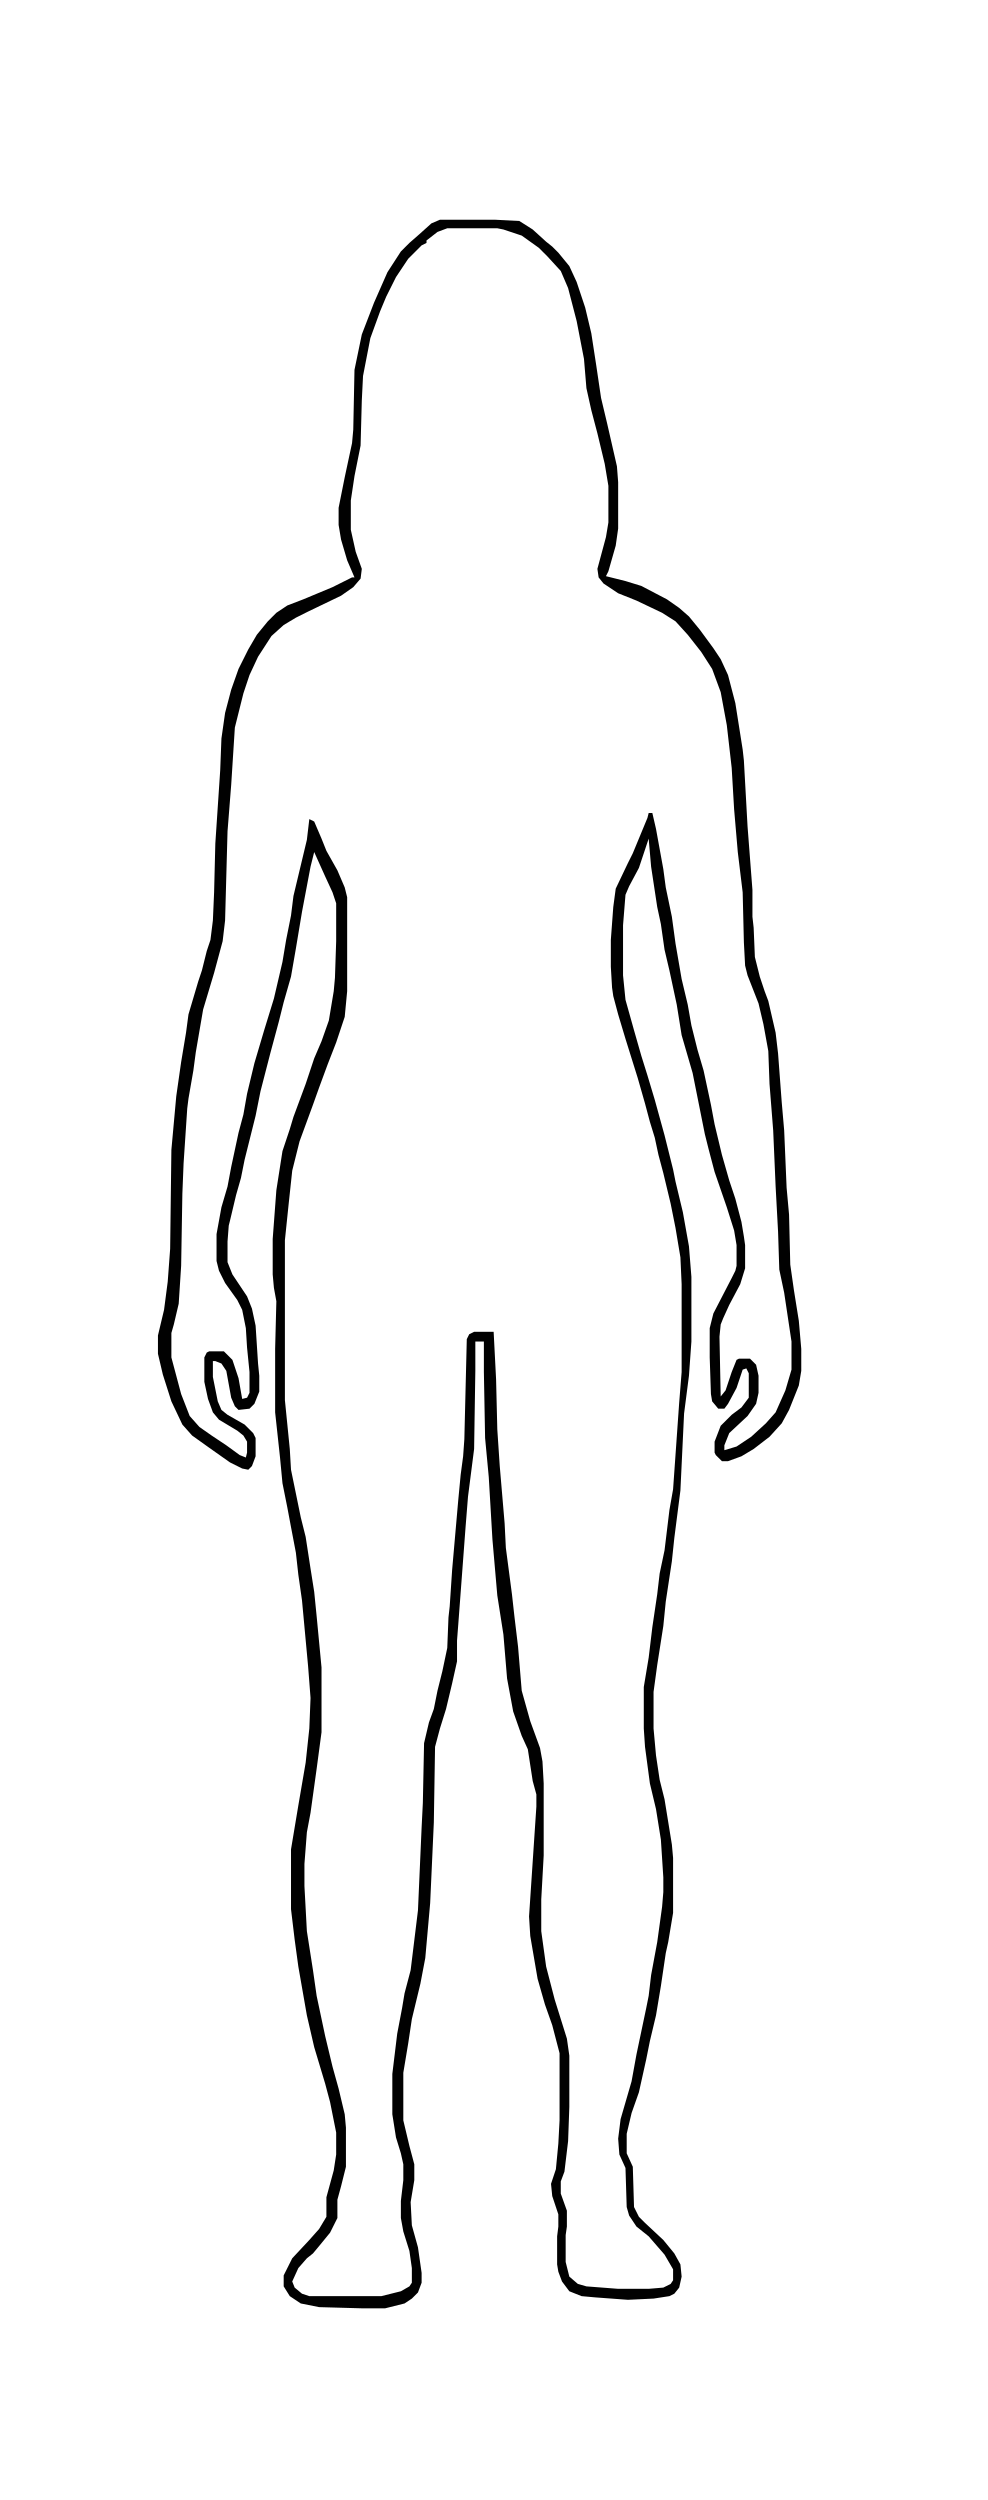
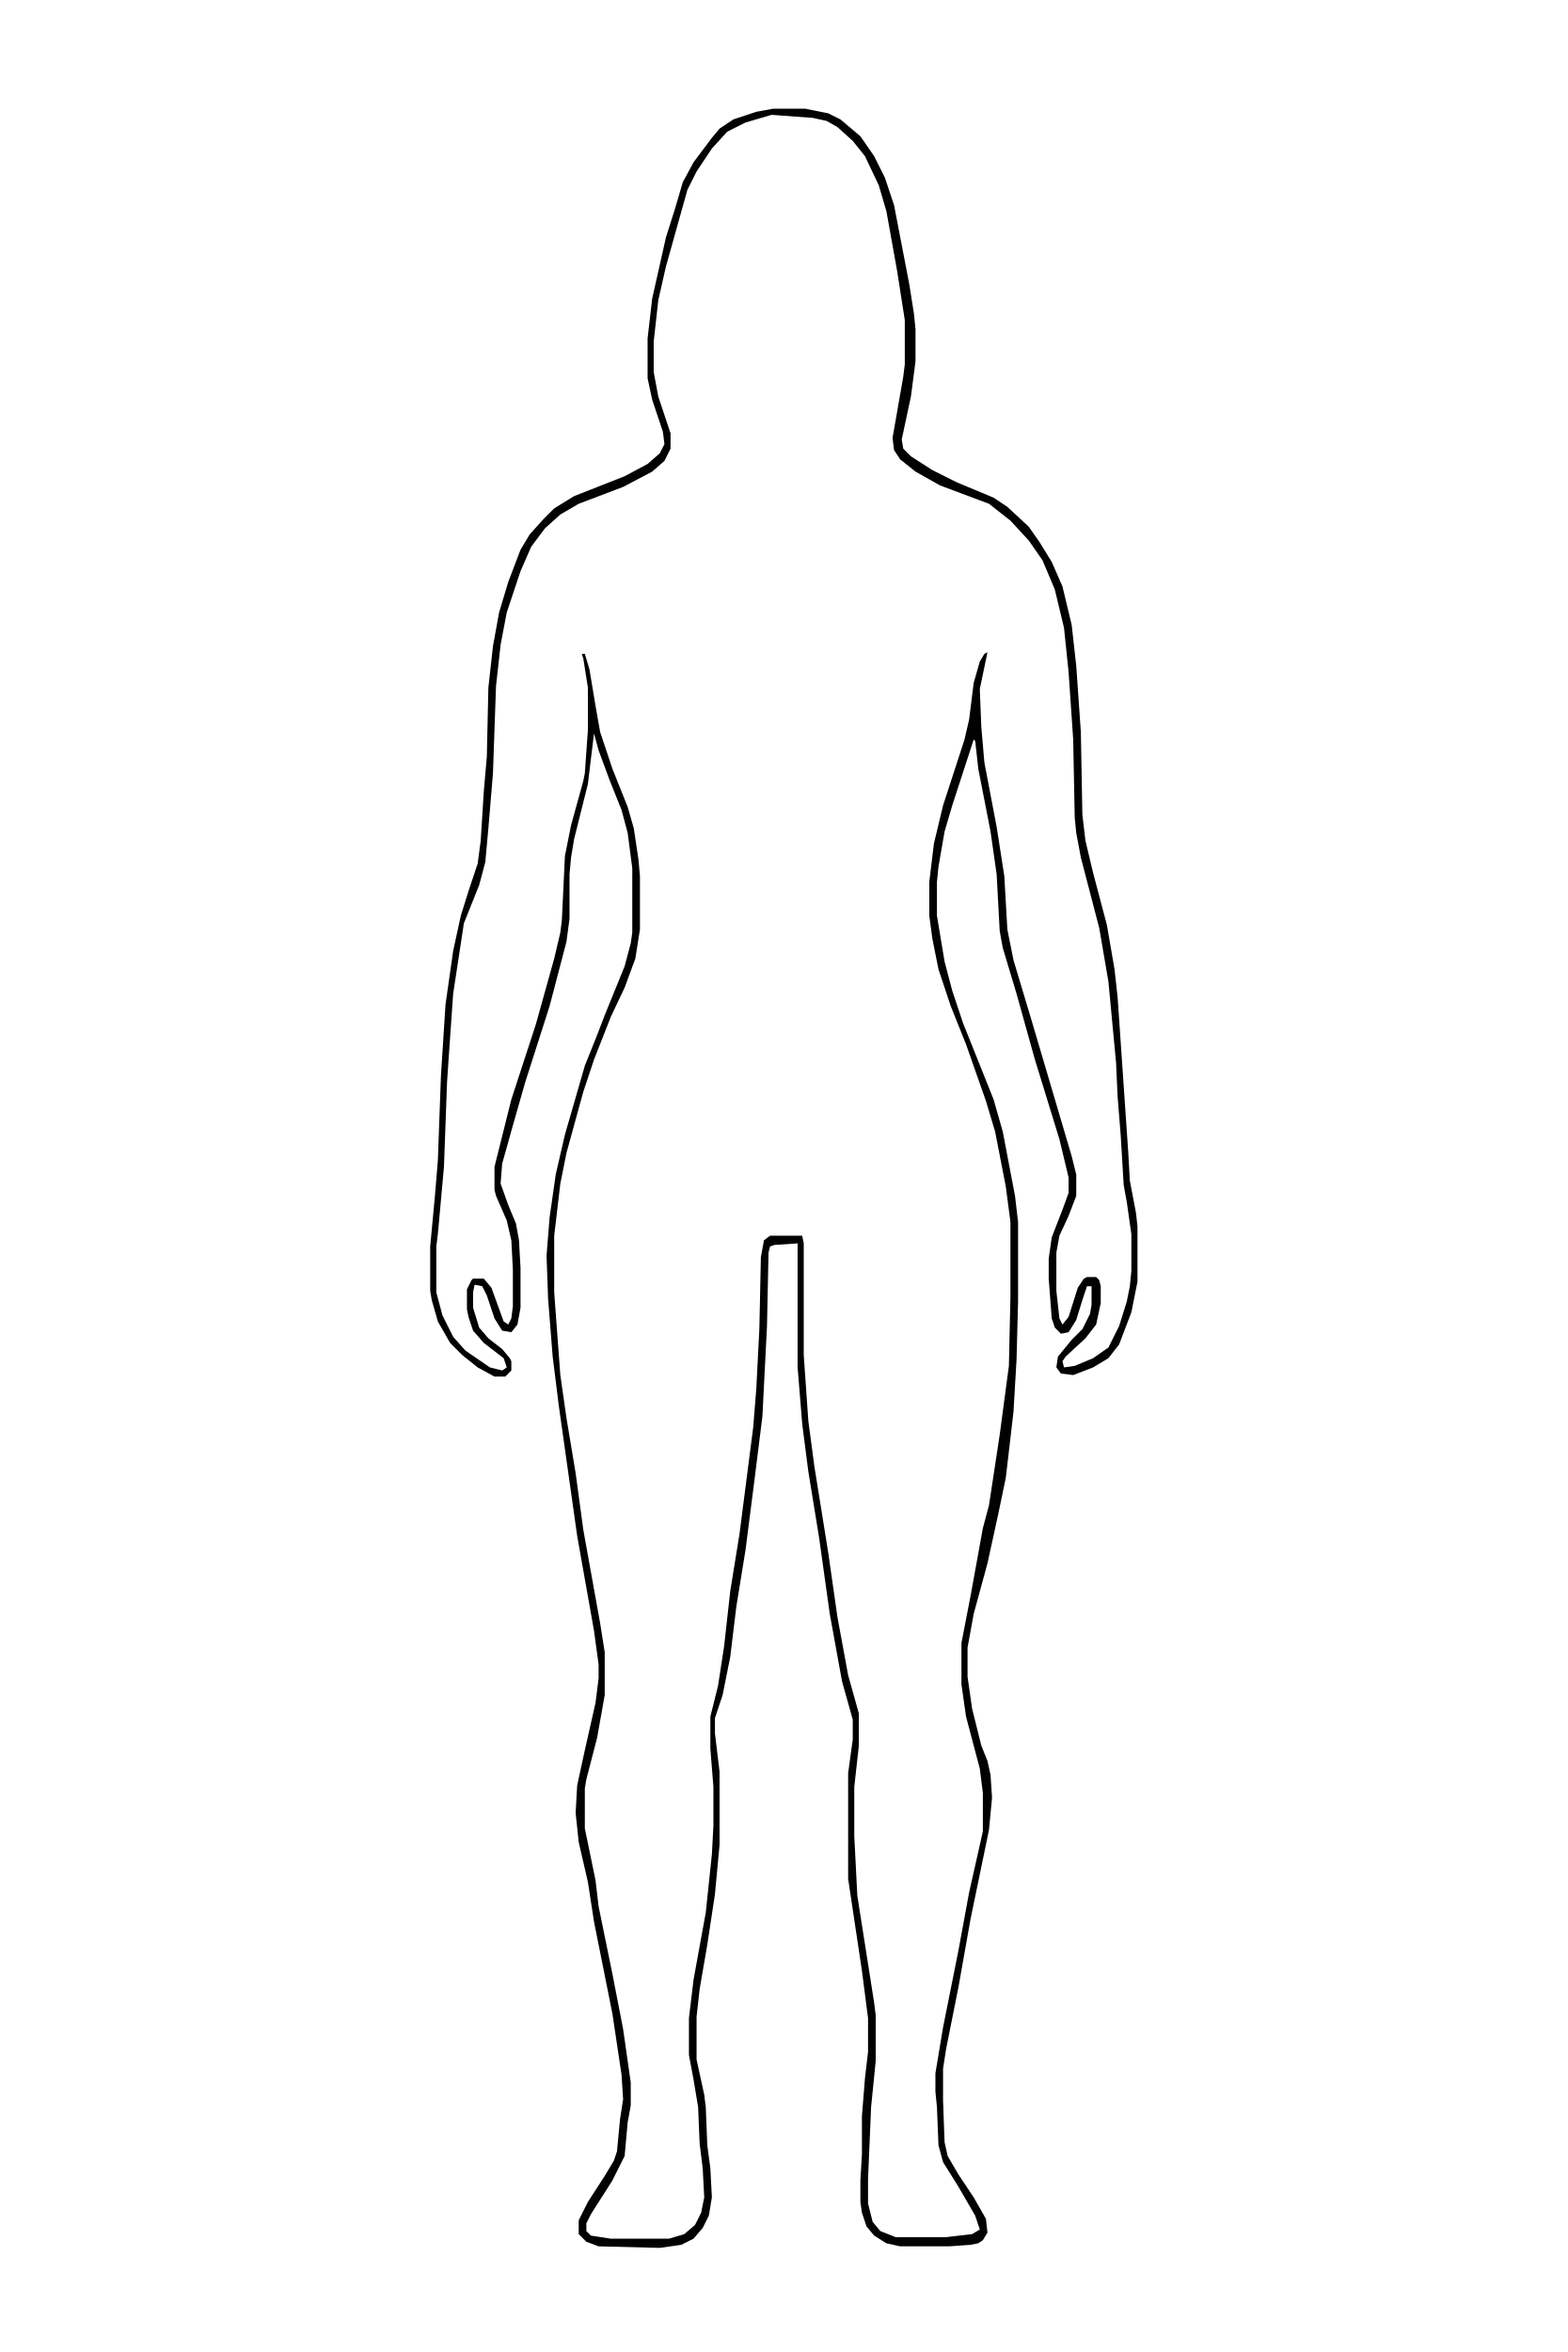
- <svg xmlns="http://www.w3.org/2000/svg" version="1.1" viewBox="0 0 808 2048" width="932" height="2360">
-   <path transform="translate(360,180)" d="m0 0h45l20 1 11 7 11 10 5 4 5 5 9 11 6 13 7 21 5 21 4 26 4 27 5 21 8 35 1 13v38l-2 14-6 21-2 4 16 4 13 4 21 11 10 7 8 7 9 11 11 15 6 9 6 13 6 23 6 38 1 9 3 54 4 52v22l1 9 1 24 4 16 4 12 3 8 6 26 2 17 3 40 2 23 2 47 2 22 1 41 3 21 4 25 2 23v18l-2 12-8 20-6 11-10 11-13 10-10 6-11 4h-5l-5-5-1-2v-9l5-13 9-9 8-6 6-8v-20l-2-4-3 1-5 15-7 13-3 4h-5l-5-6-1-6-1-30v-24l3-12 15-29 3-6 1-4v-17l-2-12-6-19-10-29-5-19-3-12-10-50-9-31-4-25-6-28-4-17-3-21-3-14-5-33-2-23-8 24-8 15-3 7-2 25v41l2 20 7 25 6 21 5 16 6 20 8 29 7 28 2 10 6 25 5 28 2 25v53l-2 28-4 31-3 63-5 39-2 19-5 33-2 20-5 32-3 22v30l2 22 3 20 4 16 6 37 1 11v45l-4 24-2 9-4 27-4 24-5 21-3 15-6 27-6 17-4 17v16l5 11 1 33 4 8 5 5 15 14 9 11 5 9 1 10-2 9-4 5-4 2-13 2-21 1-27-2-11-1-10-4-6-8-3-8-1-6v-23l1-8v-10l-5-15-1-10 4-12 2-21 1-19v-55l-6-23-6-17-6-21-6-35-1-16 6-90v-10l-3-11-4-26-5-11-7-20-5-27-3-36-5-32-4-46-3-51-3-32-1-54v-25h-7v24l-1 64-5 39-2 25-6 80-1 13v17l-4 18-5 21-5 16-4 15-1 62-3 66-4 45-4 21-7 29-3 20-4 24v39l5 21 4 15v13l-3 18 1 19 5 18 3 21v8l-3 8-5 5-6 4-16 4h-18l-36-1-15-3-9-6-5-8v-9l7-14 14-15 8-9 6-10v-16l6-22 2-13v-18l-5-25-4-15-9-30-6-26-7-40-3-22-3-25v-49l6-36 6-35 3-28 1-25-2-26-5-54-3-21-2-18-4-21-3-16-4-20-2-21-4-37v-52l1-39-2-11-1-11v-29l3-40 5-32 6-18 3-10 10-27 7-21 6-14 6-17 4-24 1-11 1-30v-31l-3-9-6-13-9-20-3 12-7 37-5 30-4 23-6 21-4 16-7 26-8 31-4 20-9 36-3 15-4 14-5 21-1 4-1 13v17l4 10 12 18 4 10 3 14 2 31 1 10v13l-4 10-4 4-9 1-3-3-3-7-4-22-4-6-5-2h-2v13l4 20 3 7 5 4 14 8 7 7 2 4v15l-3 8-3 3-5-1-10-5-17-12-14-10-8-9-9-19-7-22-4-17v-15l5-21 3-23 2-27 1-81 4-44 4-28 4-24 2-15 8-27 3-9 4-16 3-9 2-16 1-23 1-40 4-60 1-26 3-21 5-19 6-17 8-16 7-12 9-11 7-7 9-6 13-5 24-10 16-8h2l-6-14-5-17-2-12v-14l5-25 6-28 1-11 1-49 6-29 10-26 11-25 11-17 7-7 8-7 10-9zm6 7-8 3-9 7v2l-4 2-11 11-10 15-8 16-5 12-8 22-6 31-1 20-1 37-5 25-3 20v24l4 18 5 14-1 8-6 7-10 7-27 13-10 5-10 6-10 9-11 17-7 15-5 15-7 28-3 47-3 38-2 73-2 17-7 26-9 30-6 35-2 15-4 23-1 8-3 45-1 25-1 59-2 31-4 17-2 7v20l8 30 7 18 8 9 10 7 12 8 11 8 5 2 1-4v-9l-3-5-5-4-15-9-5-6-4-11-3-14v-20l2-4 2-1h12l7 7 5 15 3 17 4-1 2-4v-17l-2-20-1-16-3-15-4-8-10-14-5-10-2-8v-22l4-22 5-17 3-16 6-28 4-15 3-17 6-25 8-27 8-26 7-30 3-18 4-20 2-16 11-46 2-17 4 2 6 14 4 10 9 16 6 14 2 8v77l-2 21-7 21-7 18-7 19-5 14-11 30-6 24-3 28-3 29v131l4 40 1 17 8 39 4 16 4 26 3 19 2 20 4 42v53l-4 30-5 36-3 16-2 26v18l2 37 5 32 3 21 7 33 6 25 5 18 5 21 1 11v32l-4 16-3 11v15l-6 12-9 11-5 6-5 4-7 8-5 11 2 5 6 5 6 2h59l16-4 7-4 2-3v-12l-2-14-5-16-2-11v-14l2-17v-13l-2-9-4-13-3-19v-33l4-33 4-21 2-12 5-19 6-49 3-68 1-20 1-49 4-17 4-11 3-15 4-16 4-19 1-25 1-9 2-30 5-57 2-21 2-15 1-14 2-82 2-4 4-2h16l2 39 1 41 2 30 4 47 1 20 5 38 2 18 3 25 3 36 7 25 8 22 2 11 1 18v59l-2 36v26l4 29 7 27 10 32 2 14v42l-1 28-3 25-3 8v10l5 14v13l-1 7v22l3 12 7 6 7 2 26 2h25l12-1 6-3 2-3v-9l-7-12-13-15-10-8-6-9-2-7-1-32-5-11-1-13 2-16 9-31 4-22 8-38 2-10 2-17 5-27 4-29 1-12v-12l-2-31-4-25-5-21-4-30-1-15v-34l4-24 3-25 4-27 2-17 4-19 4-33 3-17 5-71 2-25v-72l-1-22-4-24-4-20-6-25-4-15-3-14-4-13-4-15-6-21-10-32-6-20-4-15-1-7-1-17v-22l2-27 2-15 10-21 4-8 12-29 1-4h3l3 13 6 33 2 15 5 24 3 22 5 29 5 21 3 17 5 20 5 17 6 28 3 16 6 25 6 21 5 15 5 19 2 12 1 7v19l-4 13-9 17-5 11-2 5-1 10 1 49 4-5 5-15 4-10 2-1h9l5 5 2 9v14l-2 9-7 10-15 14-4 10v4l10-3 12-8 12-11 8-9 8-18 5-17v-23l-6-40-4-19-1-31-2-37-2-46-3-38-1-27-4-22-4-17-9-23-2-8-1-19-1-41-4-33-3-35-2-34-4-35-5-27-7-19-9-14-11-14-10-11-11-7-21-10-15-6-12-8-4-5-1-7 7-26 2-12v-30l-3-18-6-25-5-19-4-18-2-24-6-31-7-27-6-14-11-12-7-7-14-10-15-5-5-1z" fill="#010101" />
+ <svg xmlns="http://www.w3.org/2000/svg" version="1.1" viewBox="0 0 1024 1536" width="1024" height="1536">
+   <path transform="translate(505,71)" d="m0 0h21l15 3 8 4 13 11 9 13 7 14 6 18 10 52 3 19 1 10v21l-3 23-6 28 1 6 5 5 14 9 16 8 24 10 9 6 14 13 7 10 8 13 7 16 6 25 3 27 3 43 1 54 2 17 5 21 9 34 5 29 2 18 7 102 1 18 4 21 1 9v36l-4 20-8 21-7 9-10 6-13 5-8-1-3-4 1-7 9-11 7-7 5-10 1-6v-12h-3l-3 9-4 13-5 8-5 1-4-4-2-6-2-26v-13l2-14 7-18 4-11v-10l-6-25-16-52-12-43-9-30-2-11-2-37-4-28-8-41-2-18-1-1-14 43-5 17-4 23-1 10v22l5 30 5 19 7 21 20 50 6 21 8 42 2 17v52l-1 38-2 34-5 43-5 24-7 32-9 33-4 22v19l3 21 6 24 4 10 2 9 1 15-2 21-12 58-8 45-8 40-2 13v21l1 27 2 9 7 12 10 15 8 14 1 9-3 5-3 2-5 1-14 1h-32l-9-2-8-5-5-6-3-9-1-7v-14l1-17v-25l2-25 2-17v-22l-4-31-9-60v-69l3-22v-13l-7-25-8-44-7-50-7-43-4-31-3-37v-81l-15 1-3 1-1 4-1 48-3 59-5 40-6 47-6 37-4 33-5 25-5 15v10l3 25v48l-3 32-5 33-5 29-2 18v28l5 23 1 8 1 25 2 15 1 19-2 12-4 8-6 7-8 4-14 2-40-1-8-3-5-5v-9l6-12 11-17 6-10 2-6 2-21 2-13-1-16-6-40-12-60-4-26-6-26-2-19 1-18 5-23 7-31 2-16v-9l-3-22-11-62-12-85-4-32-3-38-1-28 2-25 4-28 6-26 13-45 8-20 5-13 13-32 4-15 1-7v-42l-3-23-4-15-8-20-7-19-3-11-4 33-9 36-2 12-1 11v29l-2 15-11 42-16 50-8 28-7 25-1 13 5 14 5 12 2 11 1 18v26l-2 11-4 5-6-1-5-8-5-15-3-6-5-1-1 5v10l4 13 6 7 9 7 5 6 1 2v6l-4 4h-7l-11-6-10-8-8-8-8-14-4-14-1-6v-29l3-32 2-24 2-55 3-47 5-35 5-23 5-16 6-18 2-15 2-32 2-23 1-45 3-27 4-22 6-20 8-21 6-10 9-10 7-7 13-8 33-13 15-8 8-7 3-6-1-8-7-21-3-14v-26l3-26 9-40 6-19 5-17 7-13 12-16 5-6 9-6 15-5zm-1 4-17 5-12 6-10 11-10 15-6 12-14 50-5 22-3 27v20l3 16 8 24v10l-4 8-8 7-19 10-29 11-12 7-10 9-9 12-7 16-9 27-4 21-3 27-2 57-3 36-2 22-4 15-10 25-7 46-3 43-1 15-2 55-4 44-1 8v30l4 15 7 14 8 9 16 11 8 2 3-2-2-6-13-10-7-8-3-9-1-5v-13l3-6 1-1h7l5 6 8 22 3 2 2-4 1-8v-24l-1-19-3-13-7-16-1-4v-15l11-44 16-49 12-43 4-17 1-8 2-42 4-20 8-29 1-5 2-28v-28l-3-19-1-3h2l3 10 4 24 3 17 8 24 10 25 4 14 3 20 1 11v35l-3 19-7 19-9 19-11 28-7 21-11 40-4 20-4 34v37l4 54 4 28 6 36 5 37 11 61 3 19v28l-5 28-7 27-1 6v26l7 34 2 17 9 44 7 36 5 35v15l-2 11-2 22-8 16-14 22-3 6v5l3 3 13 2h38l10-3 7-6 4-8 2-10-1-19-2-16-1-24-3-18-3-16v-24l3-25 8-44 4-38 1-19v-25l-2-25v-21l5-20 4-26 4-36 6-37 9-70 2-25 2-39 1-47 2-11 4-3h21l1 5v73l3 43 4 30 9 56 6 42 7 38 7 25v21l-3 27v32l2 39 11 70 1 8v30l-3 30-2 47v16l3 12 5 6 10 4h33l17-2 5-3-3-9-11-19-10-16-3-11-1-25-1-10v-12l5-30 10-50 7-38 9-40v-25l-2-16-9-34-3-21v-27l6-31 8-44 4-15 7-46 6-45 1-45v-49l-3-23-7-36-6-20-13-37-10-25-8-24-4-20-2-15v-22l3-25 6-25 14-43 3-13 3-24 4-14 3-5 2-1-5 24 1 25 2 23 8 42 5 32 2 35 4 20 12 40 26 88 3 12v14l-5 13-6 13-2 11v25l2 18 2 4 4-5 6-19 4-6 2-1h6l2 2 1 4v11l-3 14-7 9-13 12-2 3 1 4 7-1 12-5 10-7 7-14 5-16 2-10 1-10v-24l-3-21-2-11-2-33-2-25-1-22-5-53-6-35-12-46-3-16-1-10-1-51-3-44-3-29-6-25-8-19-9-13-12-13-14-11-32-12-16-9-10-8-4-6-1-8 7-40 1-8v-29l-5-32-7-39-5-17-9-19-8-10-10-9-7-4-9-2z" fill="#010101" />
</svg>
